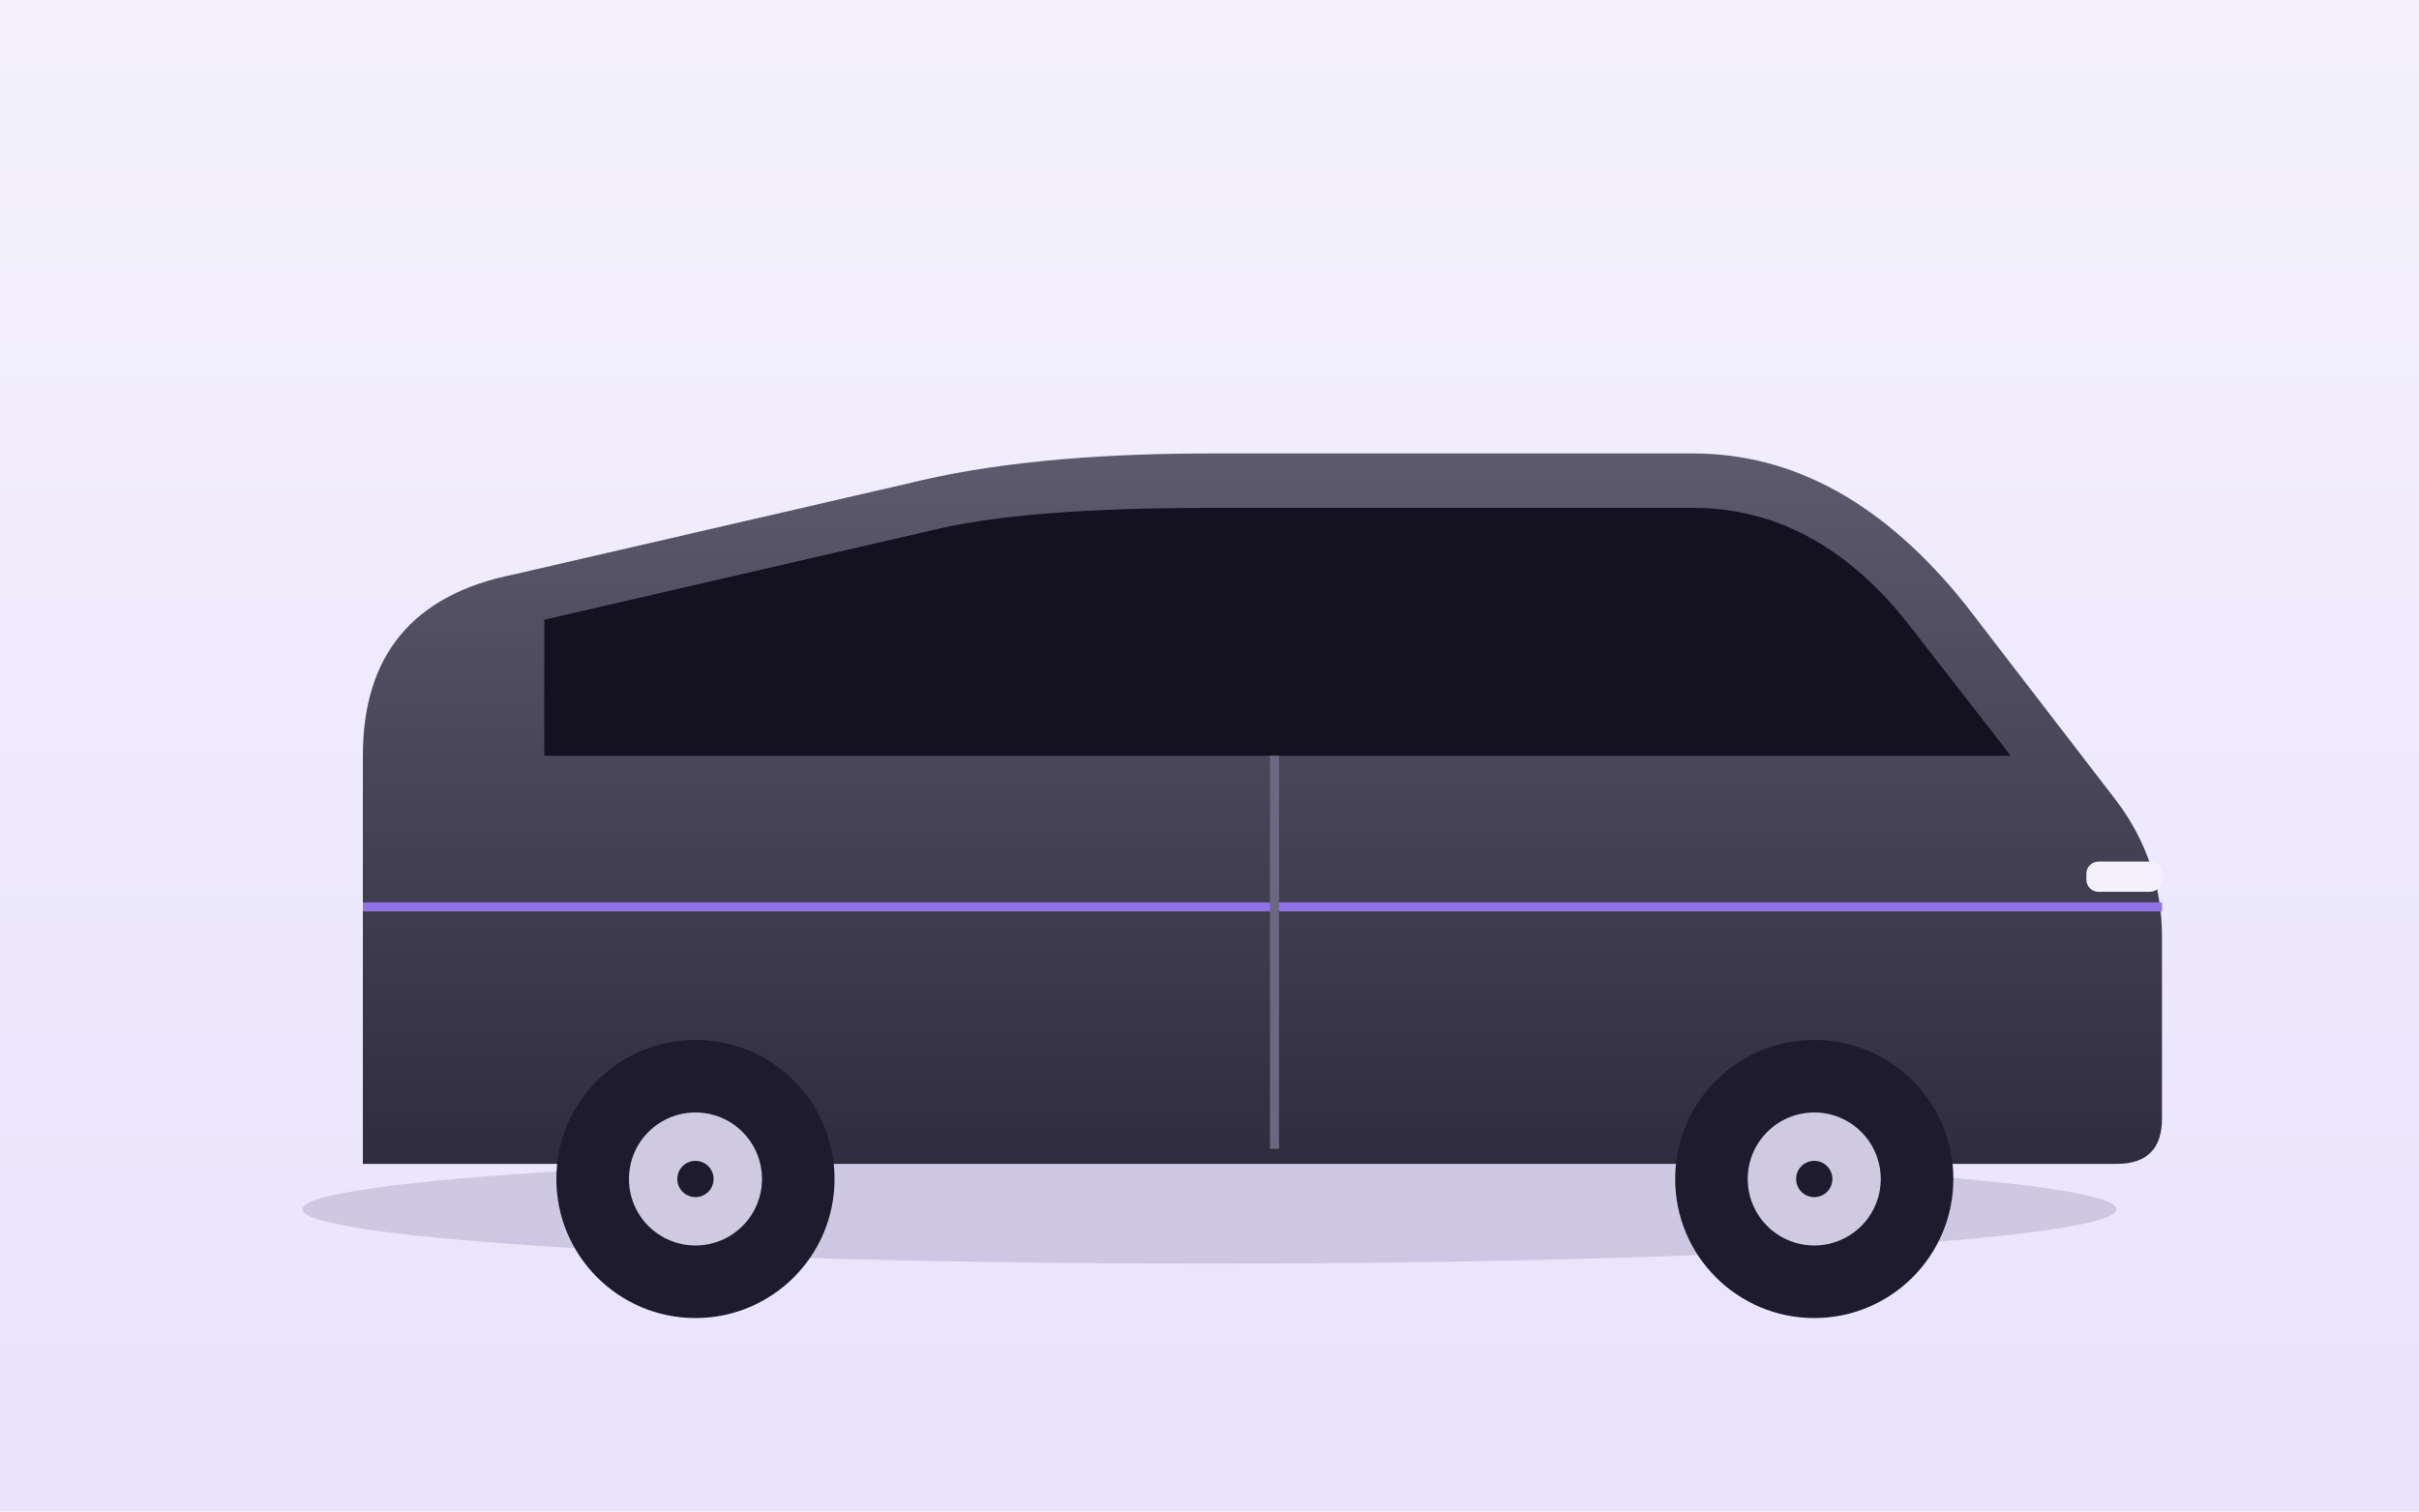
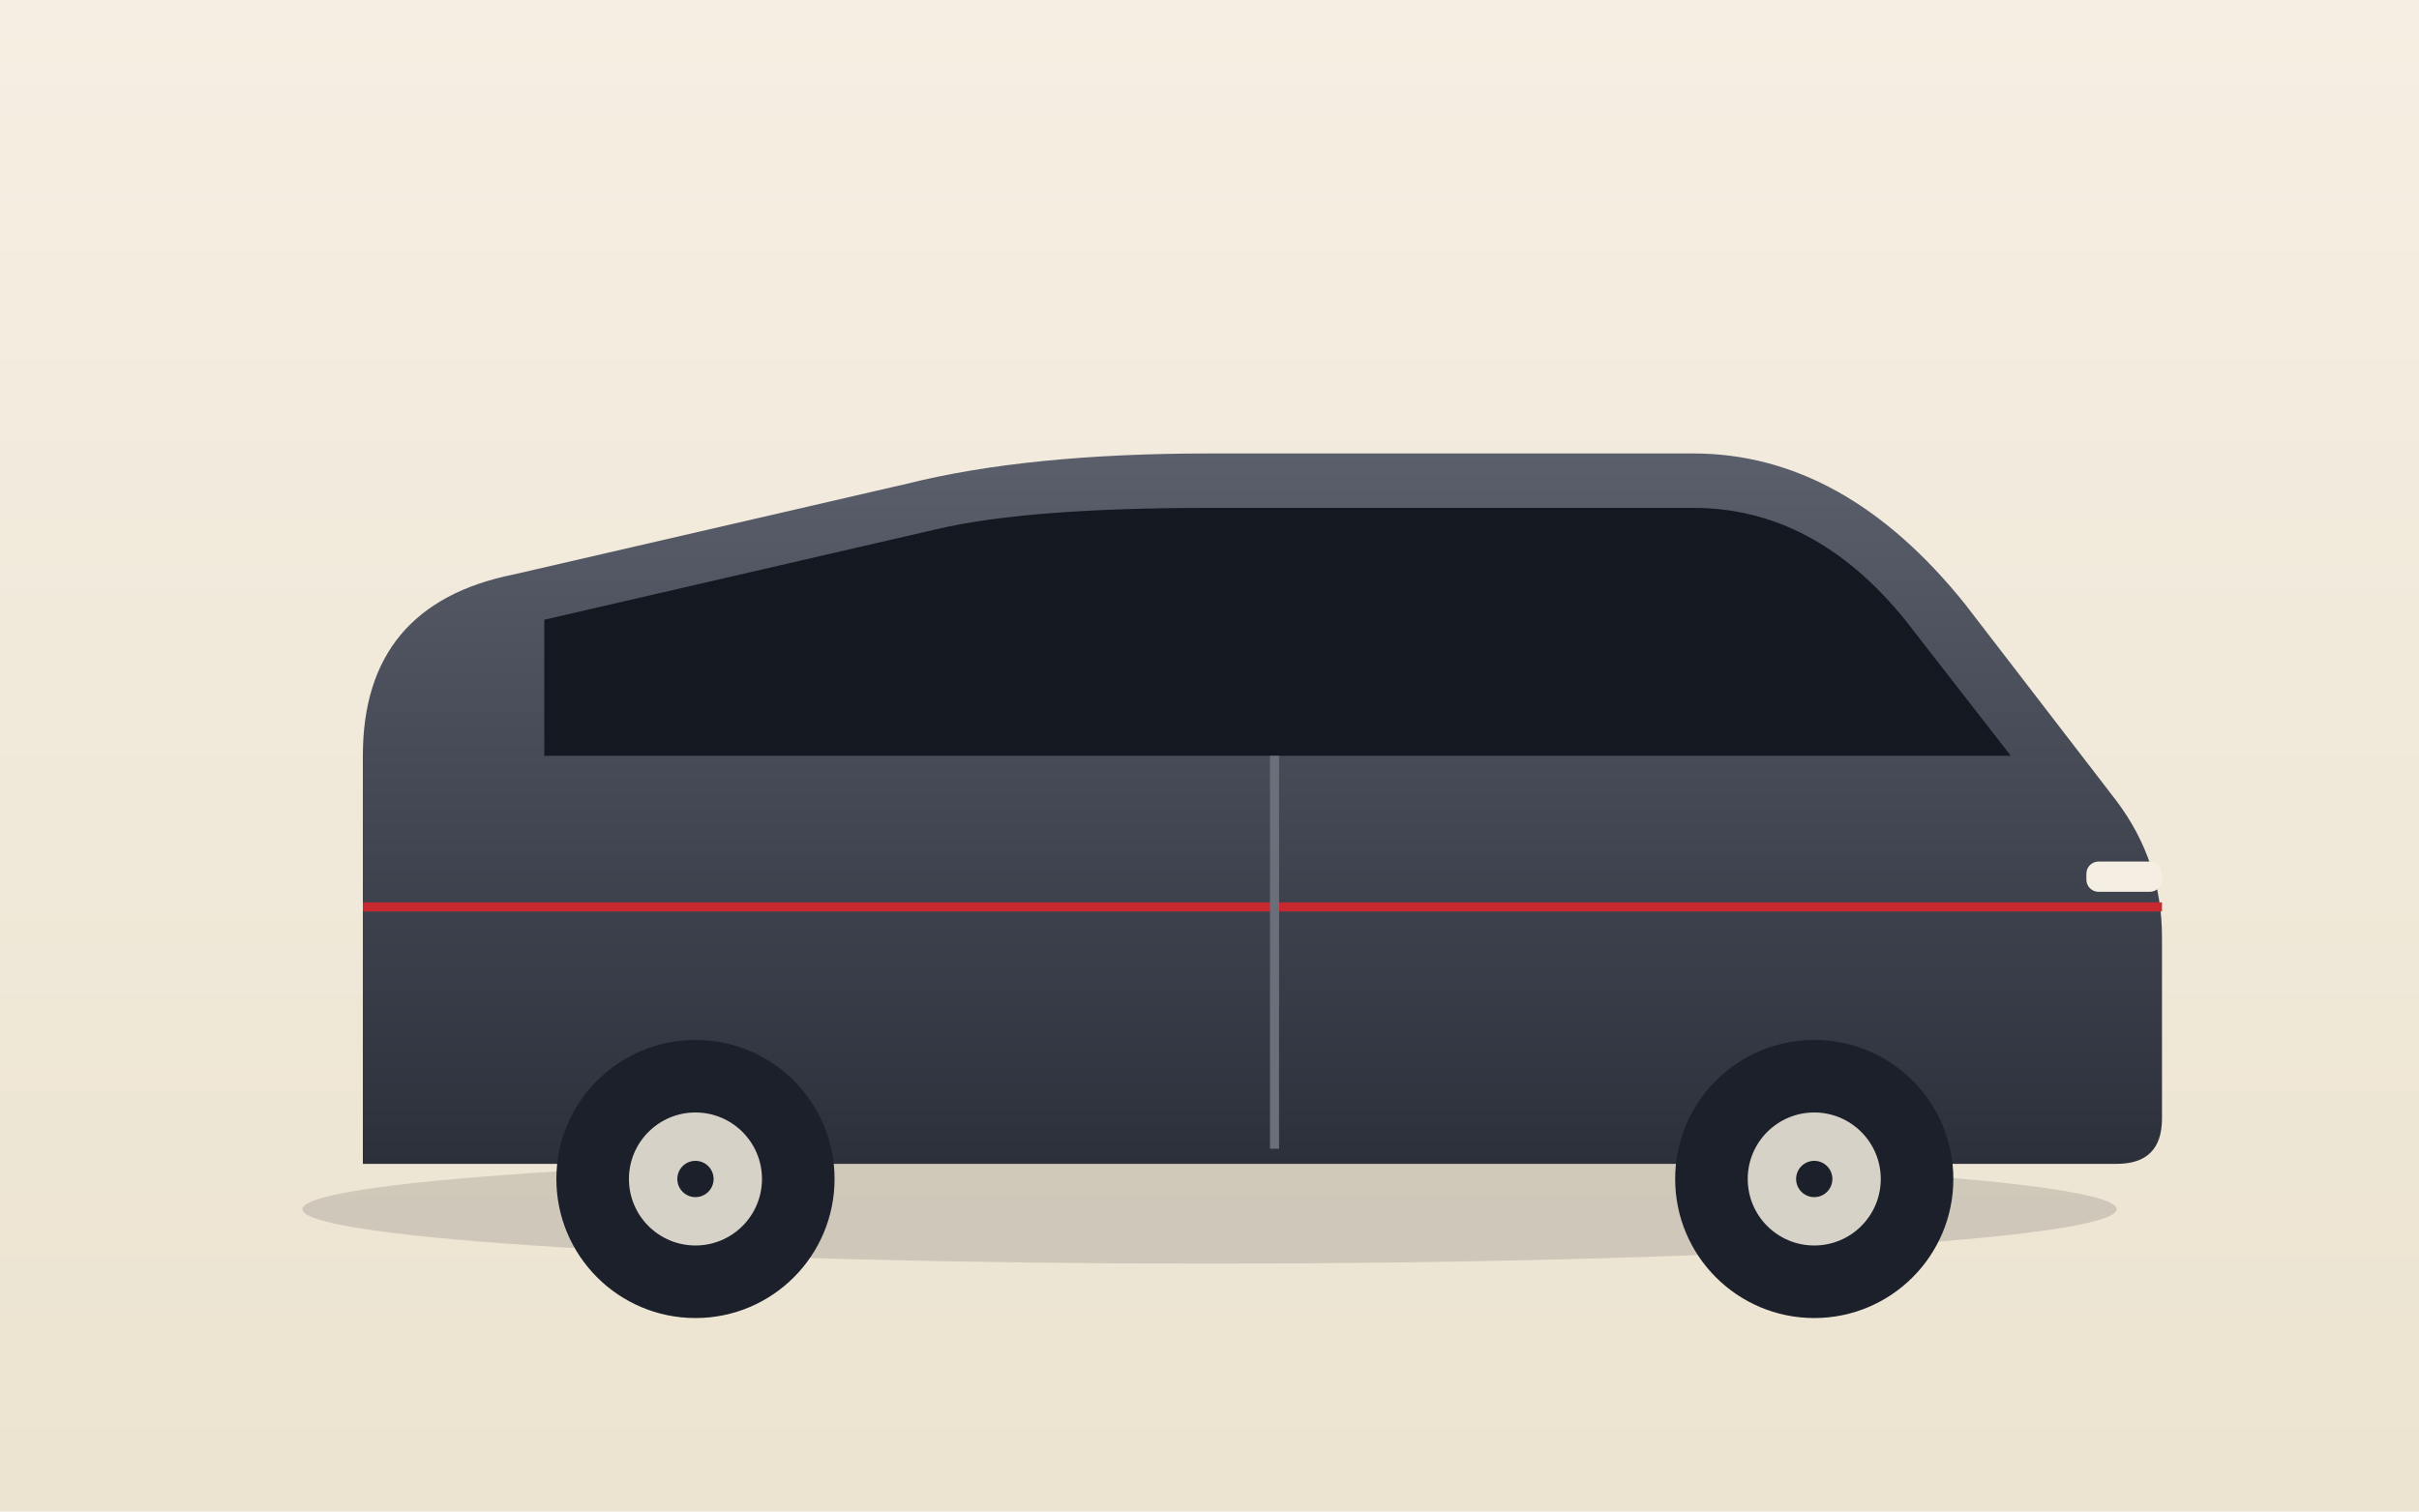
<svg xmlns="http://www.w3.org/2000/svg" viewBox="0 0 800 500" preserveAspectRatio="xMidYMid slice">
  <defs>
    <linearGradient id="bg" x1="0" y1="0" x2="0" y2="1">
-       <stop offset="0" stop-color="#f4f1fd" />
-       <stop offset="1" stop-color="#e9e3fb" />
+       <stop offset="0" stop-color="#f5efe3" />
+       <stop offset="1" stop-color="#ece3d0" />
    </linearGradient>
    <linearGradient id="body" x1="0" y1="0" x2="0" y2="1">
-       <stop offset="0" stop-color="#5d5a6e" />
-       <stop offset="1" stop-color="#2f2c3d" />
+       <stop offset="0" stop-color="#5a5f6b" />
+       <stop offset="1" stop-color="#2b303b" />
    </linearGradient>
  </defs>
  <rect width="800" height="500" fill="url(#bg)" />
-   <ellipse cx="400" cy="400" rx="300" ry="18" fill="#261854" opacity="0.15" />
+   <ellipse cx="400" cy="400" rx="300" ry="18" fill="#1a1f2b" opacity="0.15" />
  <path d="M120,385 V250 Q120,200 170,190 L300,160 Q340,150 400,150 H560 Q610,150 650,200 L700,265 Q715,285 715,310 V370 Q715,385 700,385 Z" fill="url(#body)" />
-   <path d="M180,205 L310,175 Q340,168 400,168 H560 Q600,168 630,205 L665,250 H180 Z" fill="#141220" />
-   <path d="M120,300 H715" stroke="#8f72e6" stroke-width="3" />
-   <rect x="420" y="250" width="3" height="130" fill="#6c6880" />
-   <rect x="690" y="285" width="25" height="10" rx="4" fill="#f4f1fd" />
-   <circle cx="230" cy="390" r="46" fill="#1e1b2e" />
-   <circle cx="230" cy="390" r="22" fill="#cfcae0" />
-   <circle cx="230" cy="390" r="6" fill="#1e1b2e" />
-   <circle cx="600" cy="390" r="46" fill="#1e1b2e" />
-   <circle cx="600" cy="390" r="22" fill="#cfcae0" />
-   <circle cx="600" cy="390" r="6" fill="#1e1b2e" />
+   <path d="M180,205 L310,175 Q340,168 400,168 H560 Q600,168 630,205 L665,250 H180 Z" fill="#141821" />
+   <path d="M120,300 H715" stroke="#c8282f" stroke-width="3" />
+   <rect x="420" y="250" width="3" height="130" fill="#6a6f7a" />
+   <rect x="690" y="285" width="25" height="10" rx="4" fill="#f5efe3" />
+   <circle cx="230" cy="390" r="46" fill="#1c202a" />
+   <circle cx="230" cy="390" r="22" fill="#d6d2c8" />
+   <circle cx="230" cy="390" r="6" fill="#1c202a" />
+   <circle cx="600" cy="390" r="46" fill="#1c202a" />
+   <circle cx="600" cy="390" r="22" fill="#d6d2c8" />
+   <circle cx="600" cy="390" r="6" fill="#1c202a" />
</svg>
